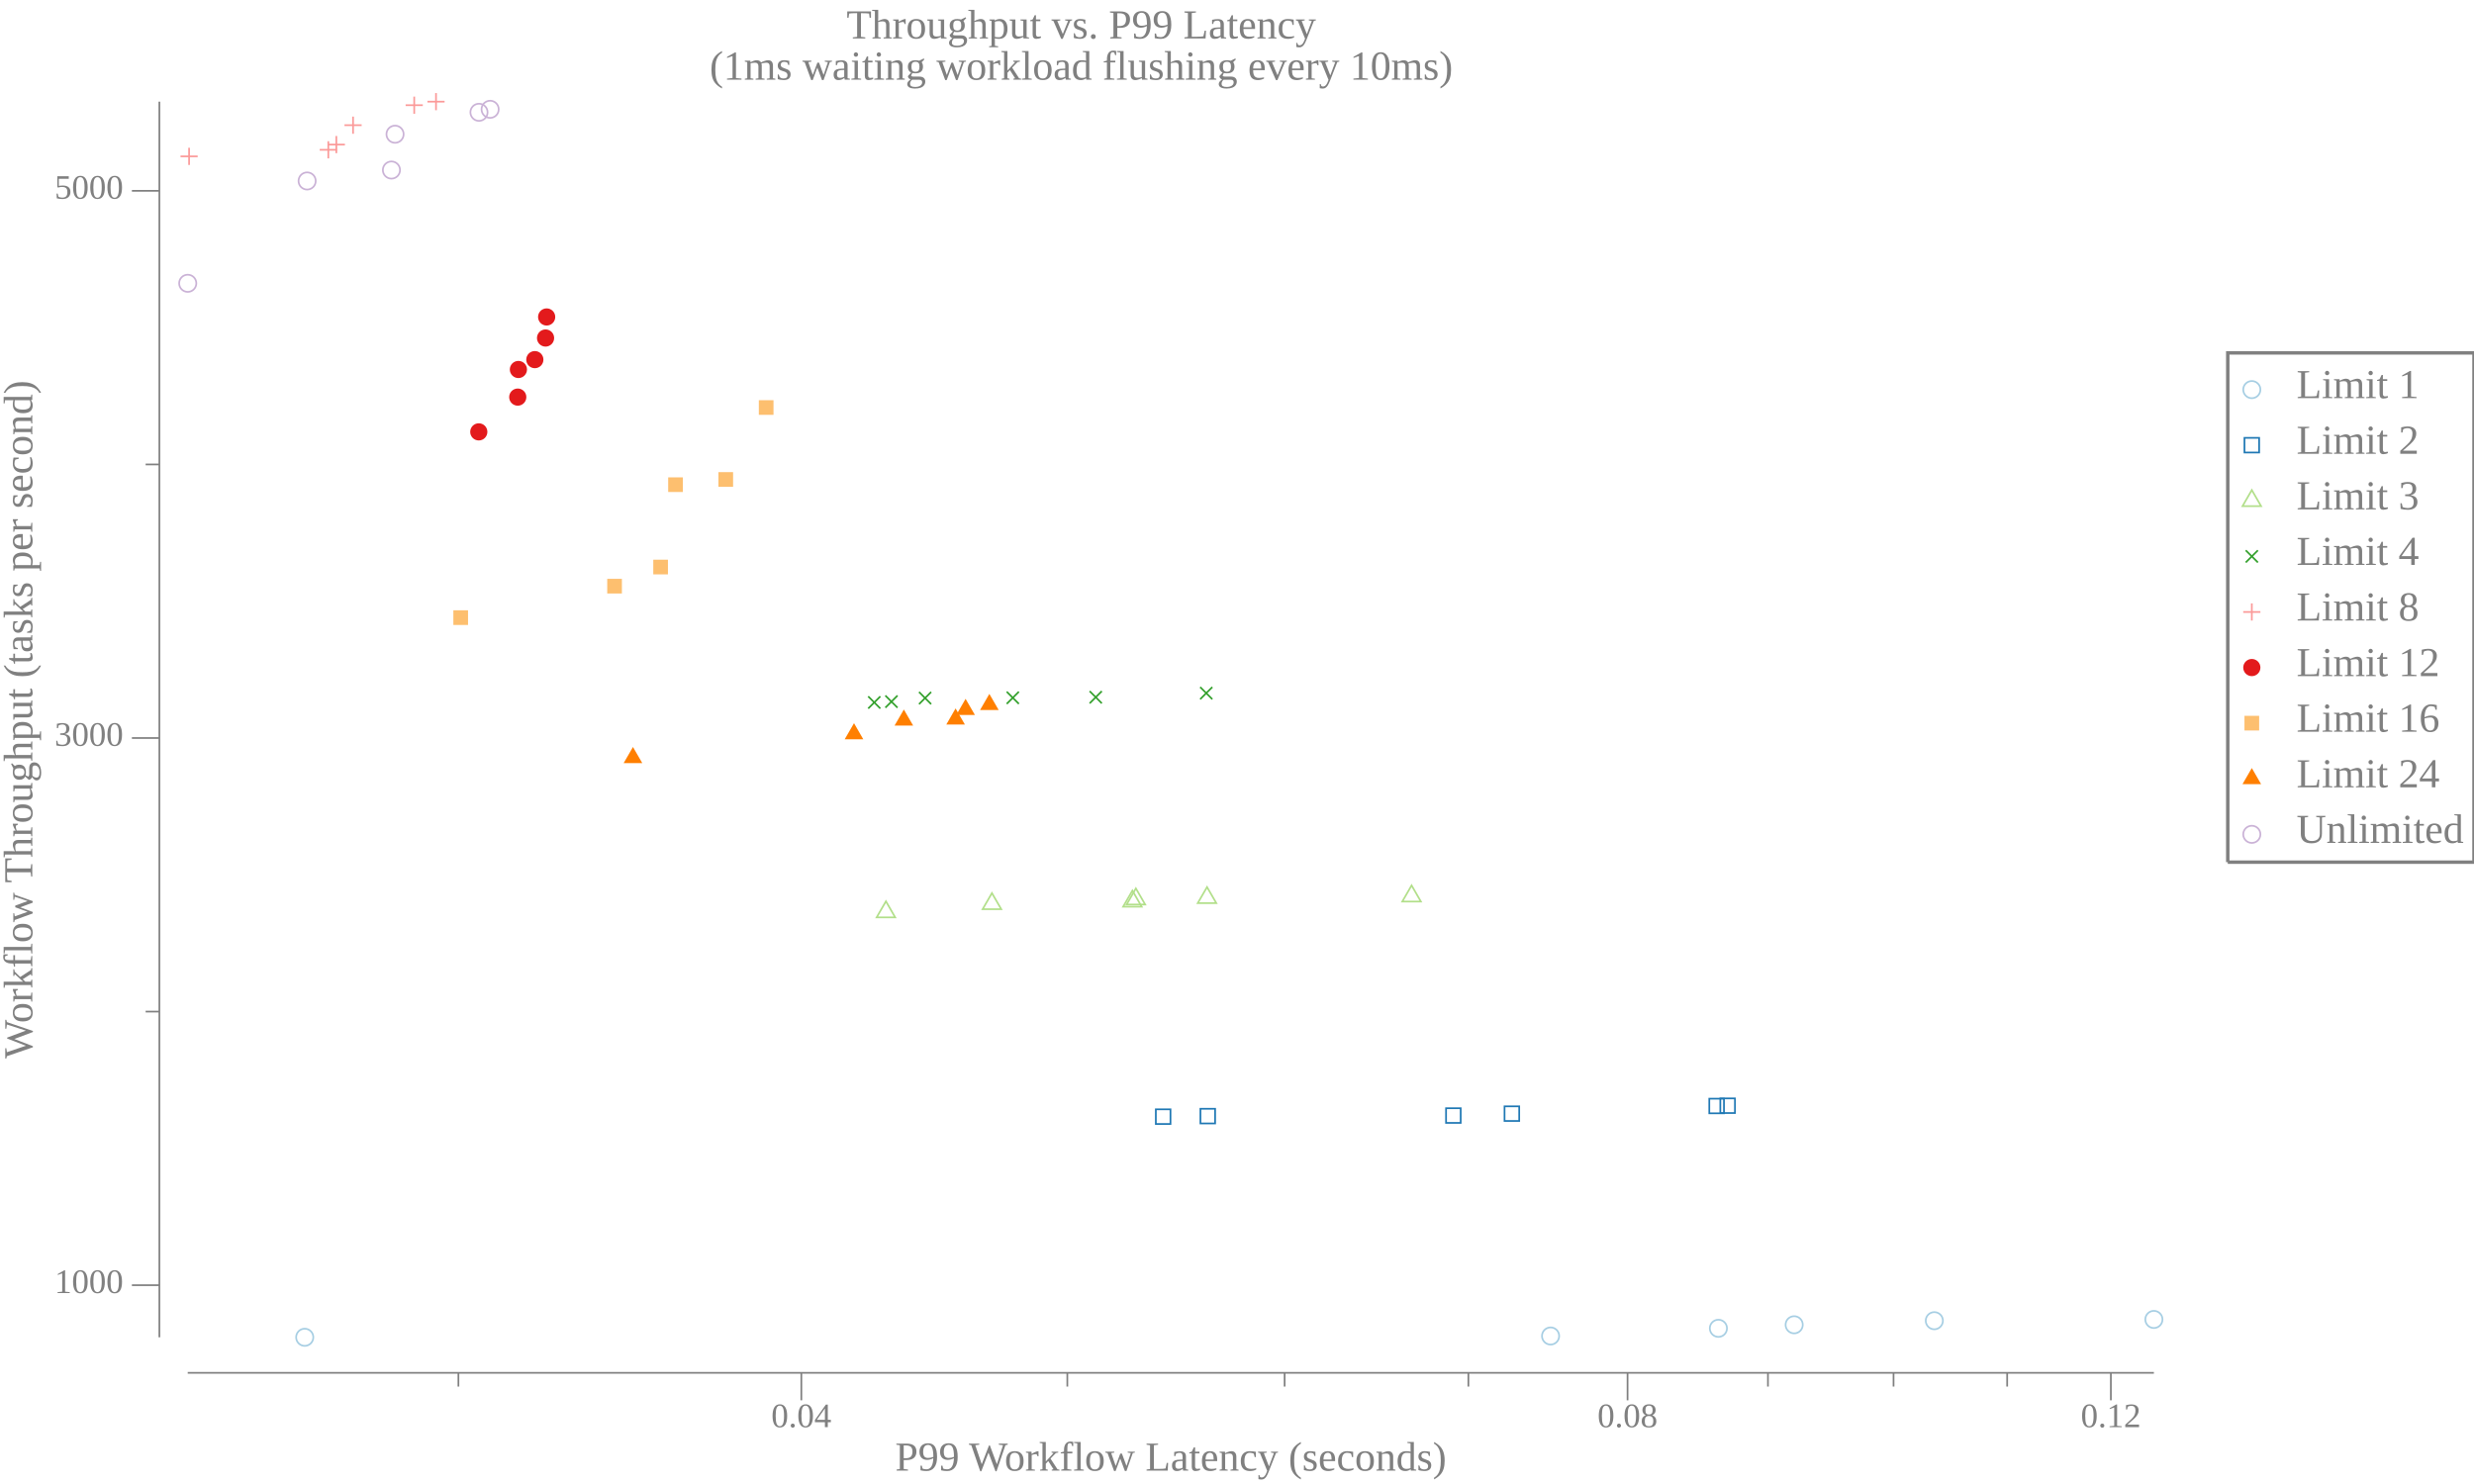
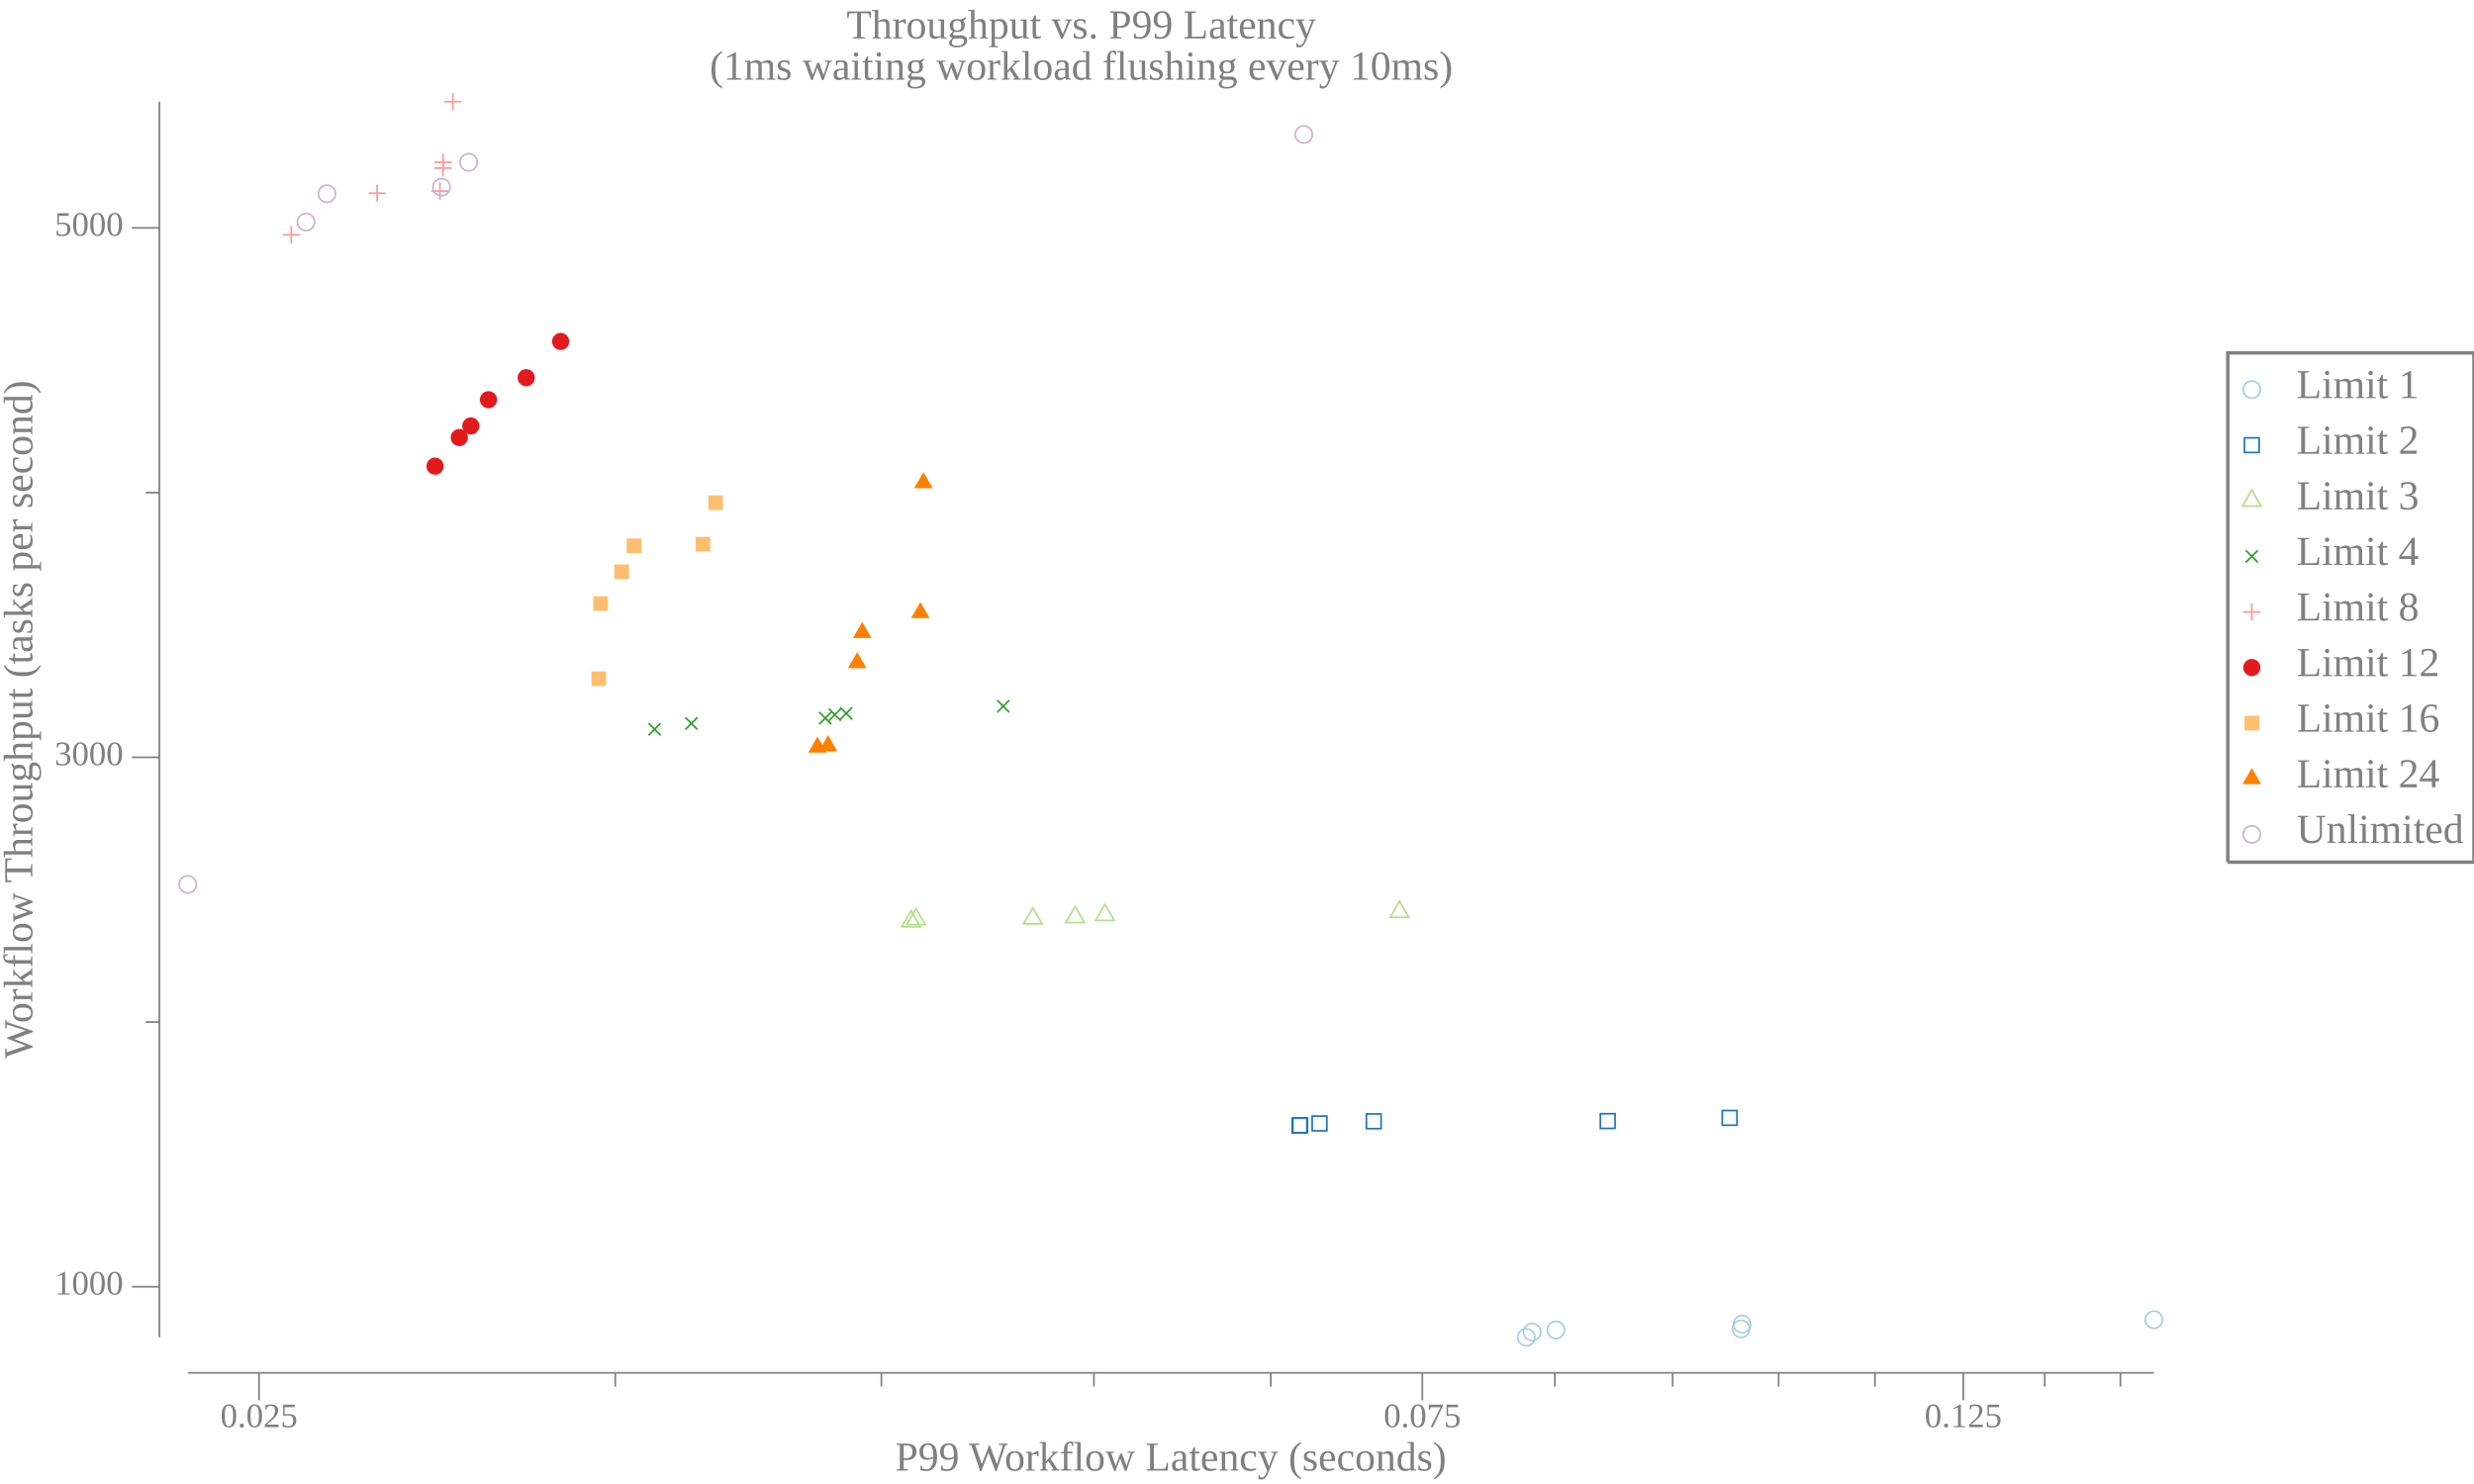
<svg xmlns="http://www.w3.org/2000/svg" width="720pt" height="432pt" viewBox="0 0 720 432">
  <g transform="scale(1, -1) translate(0, -432)">
    <path d="M657.84,318.58A2.5,2.5 0 1 1 652.84,318.58A2.5,2.5 0 1 1 657.84,318.58Z" style="fill:none;stroke:#A6CEE3;stroke-width:0.5" />
    <text x="668.34" y="-316.1" transform="scale(1, -1)" style="font-family:Liberation Serif;font-variant:normal;font-weight:normal;font-style:normal;font-size:12px;fill:#808080">Limit 1</text>
    <path d="M653.2,300.27L657.47,300.27L657.47,304.54L653.2,304.54Z" style="fill:none;stroke:#1F78B4;stroke-width:0.5" />
    <text x="668.34" y="-299.91" transform="scale(1, -1)" style="font-family:Liberation Serif;font-variant:normal;font-weight:normal;font-style:normal;font-size:12px;fill:#808080">Limit 2</text>
    <path d="M655.34,289.34L652.63,284.66L658.04,284.66Z" style="fill:none;stroke:#B2DF8A;stroke-width:0.5" />
    <text x="668.34" y="-283.73" transform="scale(1, -1)" style="font-family:Liberation Serif;font-variant:normal;font-weight:normal;font-style:normal;font-size:12px;fill:#808080">Limit 3</text>
    <path d="M653.57,268.27L657.11,271.8" style="fill:none;stroke:#33A02C;stroke-width:0.5" />
    <path d="M653.57,271.8L657.11,268.27" style="fill:none;stroke:#33A02C;stroke-width:0.5" />
    <text x="668.34" y="-267.55" transform="scale(1, -1)" style="font-family:Liberation Serif;font-variant:normal;font-weight:normal;font-style:normal;font-size:12px;fill:#808080">Limit 4</text>
    <path d="M655.34,256.35L655.34,251.35" style="fill:none;stroke:#FB9A99;stroke-width:0.5" />
    <path d="M652.84,253.85L657.84,253.85" style="fill:none;stroke:#FB9A99;stroke-width:0.5" />
    <text x="668.34" y="-251.36" transform="scale(1, -1)" style="font-family:Liberation Serif;font-variant:normal;font-weight:normal;font-style:normal;font-size:12px;fill:#808080">Limit 8</text>
    <path d="M657.84,237.67A2.5,2.5 0 1 1 652.84,237.67A2.5,2.5 0 1 1 657.84,237.67Z" style="fill:#E31A1C" />
    <text x="668.34" y="-235.18" transform="scale(1, -1)" style="font-family:Liberation Serif;font-variant:normal;font-weight:normal;font-style:normal;font-size:12px;fill:#808080">Limit 12</text>
    <path d="M653.2,219.35L657.47,219.35L657.47,223.62L653.2,223.62Z" style="fill:#FDBF6F" />
    <text x="668.34" y="-219" transform="scale(1, -1)" style="font-family:Liberation Serif;font-variant:normal;font-weight:normal;font-style:normal;font-size:12px;fill:#808080">Limit 16</text>
    <path d="M655.34,208.42L652.63,203.74L658.04,203.74Z" style="fill:#FF7F00" />
    <text x="668.34" y="-202.81" transform="scale(1, -1)" style="font-family:Liberation Serif;font-variant:normal;font-weight:normal;font-style:normal;font-size:12px;fill:#808080">Limit 24</text>
    <path d="M657.84,189.12A2.5,2.5 0 1 1 652.84,189.12A2.5,2.5 0 1 1 657.84,189.12Z" style="fill:none;stroke:#CAB2D6;stroke-width:0.5" />
    <text x="668.34" y="-186.63" transform="scale(1, -1)" style="font-family:Liberation Serif;font-variant:normal;font-weight:normal;font-style:normal;font-size:12px;fill:#808080">Unlimited</text>
    <path d="M648.34,181.02L648.34,329.27L720,329.27L720,181.02L648.34,181.02" style="fill:none;stroke:#808080" />
    <path d="M0,0L629.34,0L629.34,432L0,432Z" style="fill:#-8000000000000000-8000000000000000-8000000000000000;fill-opacity:0" />
    <text x="246.35" y="-420.81" transform="scale(1, -1)" style="font-family:Liberation Serif;font-variant:normal;font-weight:normal;font-style:normal;font-size:12px;fill:#808080">Throughput vs. P99 Latency</text>
    <text x="206.52" y="-408.81" transform="scale(1, -1)" style="font-family:Liberation Serif;font-variant:normal;font-weight:normal;font-style:normal;font-size:12px;fill:#808080">(1ms waiting workload flushing every 10ms)</text>
    <text x="260.52" y="-3.902" transform="scale(1, -1)" style="font-family:Liberation Serif;font-variant:normal;font-weight:normal;font-style:normal;font-size:12px;fill:#808080">P99 Workflow Latency (seconds)</text>
-     <text x="224.46" y="-16.541" transform="scale(1, -1)" style="font-family:Liberation Serif;font-variant:normal;font-weight:normal;font-style:normal;font-size:10px;fill:#808080">0.04</text>
-     <text x="464.91" y="-16.541" transform="scale(1, -1)" style="font-family:Liberation Serif;font-variant:normal;font-weight:normal;font-style:normal;font-size:10px;fill:#808080">0.08</text>
-     <text x="605.57" y="-16.541" transform="scale(1, -1)" style="font-family:Liberation Serif;font-variant:normal;font-weight:normal;font-style:normal;font-size:10px;fill:#808080">0.12</text>
-     <path d="M233.21,24.363L233.21,32.363" style="fill:none;stroke:#808080;stroke-width:0.5" />
-     <path d="M473.66,24.363L473.66,32.363" style="fill:none;stroke:#808080;stroke-width:0.5" />
-     <path d="M614.32,24.363L614.32,32.363" style="fill:none;stroke:#808080;stroke-width:0.5" />
-     <path d="M133.41,28.363L133.41,32.363" style="fill:none;stroke:#808080;stroke-width:0.5" />
-     <path d="M310.62,28.363L310.62,32.363" style="fill:none;stroke:#808080;stroke-width:0.5" />
-     <path d="M373.86,28.363L373.86,32.363" style="fill:none;stroke:#808080;stroke-width:0.5" />
-     <path d="M427.34,28.363L427.34,32.363" style="fill:none;stroke:#808080;stroke-width:0.5" />
-     <path d="M514.52,28.363L514.52,32.363" style="fill:none;stroke:#808080;stroke-width:0.5" />
-     <path d="M551.07,28.363L551.07,32.363" style="fill:none;stroke:#808080;stroke-width:0.5" />
-     <path d="M584.14,28.363L584.14,32.363" style="fill:none;stroke:#808080;stroke-width:0.5" />
+     <text x="64.125" y="-16.541" transform="scale(1, -1)" style="font-family:Liberation Serif;font-variant:normal;font-weight:normal;font-style:normal;font-size:10px;fill:#808080">0.025</text>
+     <text x="402.69" y="-16.541" transform="scale(1, -1)" style="font-family:Liberation Serif;font-variant:normal;font-weight:normal;font-style:normal;font-size:10px;fill:#808080">0.075</text>
+     <text x="560.11" y="-16.541" transform="scale(1, -1)" style="font-family:Liberation Serif;font-variant:normal;font-weight:normal;font-style:normal;font-size:10px;fill:#808080">0.125</text>
+     <path d="M75.375,24.363L75.375,32.363" style="fill:none;stroke:#808080;stroke-width:0.5" />
+     <path d="M413.94,24.363L413.94,32.363" style="fill:none;stroke:#808080;stroke-width:0.5" />
+     <path d="M571.36,24.363L571.36,32.363" style="fill:none;stroke:#808080;stroke-width:0.5" />
+     <path d="M179.07,28.363L179.07,32.363" style="fill:none;stroke:#808080;stroke-width:0.5" />
+     <path d="M256.51,28.363L256.51,32.363" style="fill:none;stroke:#808080;stroke-width:0.5" />
+     <path d="M318.36,28.363L318.36,32.363" style="fill:none;stroke:#808080;stroke-width:0.5" />
+     <path d="M369.84,28.363L369.84,32.363" style="fill:none;stroke:#808080;stroke-width:0.5" />
+     <path d="M452.51,28.363L452.51,32.363" style="fill:none;stroke:#808080;stroke-width:0.5" />
+     <path d="M486.79,28.363L486.79,32.363" style="fill:none;stroke:#808080;stroke-width:0.5" />
+     <path d="M517.63,28.363L517.63,32.363" style="fill:none;stroke:#808080;stroke-width:0.5" />
+     <path d="M545.67,28.363L545.67,32.363" style="fill:none;stroke:#808080;stroke-width:0.5" />
+     <path d="M595.08,28.363L595.08,32.363" style="fill:none;stroke:#808080;stroke-width:0.5" />
+     <path d="M617.1,28.363L617.1,32.363" style="fill:none;stroke:#808080;stroke-width:0.5" />
    <path d="M54.635,32.363L626.84,32.363" style="fill:none;stroke:#808080;stroke-width:0.5" />
    <g transform="rotate(90)">
      <text x="123.84" y="9.387" transform="scale(1, -1)" style="font-family:Liberation Serif;font-variant:normal;font-weight:normal;font-style:normal;font-size:12px;fill:#808080">Workflow Throughput (tasks per second)</text>
    </g>
-     <text x="15.885" y="-55.588" transform="scale(1, -1)" style="font-family:Liberation Serif;font-variant:normal;font-weight:normal;font-style:normal;font-size:10px;fill:#808080">1000</text>
-     <text x="15.885" y="-214.88" transform="scale(1, -1)" style="font-family:Liberation Serif;font-variant:normal;font-weight:normal;font-style:normal;font-size:10px;fill:#808080">3000</text>
-     <text x="15.885" y="-374.16" transform="scale(1, -1)" style="font-family:Liberation Serif;font-variant:normal;font-weight:normal;font-style:normal;font-size:10px;fill:#808080">5000</text>
-     <path d="M38.385,57.873L46.385,57.873" style="fill:none;stroke:#808080;stroke-width:0.5" />
-     <path d="M38.385,217.16L46.385,217.16" style="fill:none;stroke:#808080;stroke-width:0.5" />
-     <path d="M38.385,376.45L46.385,376.45" style="fill:none;stroke:#808080;stroke-width:0.5" />
-     <path d="M42.385,137.52L46.385,137.52" style="fill:none;stroke:#808080;stroke-width:0.5" />
-     <path d="M42.385,296.8L46.385,296.8" style="fill:none;stroke:#808080;stroke-width:0.5" />
+     <text x="15.885" y="-55.134" transform="scale(1, -1)" style="font-family:Liberation Serif;font-variant:normal;font-weight:normal;font-style:normal;font-size:10px;fill:#808080">1000</text>
+     <text x="15.885" y="-209.25" transform="scale(1, -1)" style="font-family:Liberation Serif;font-variant:normal;font-weight:normal;font-style:normal;font-size:10px;fill:#808080">3000</text>
+     <text x="15.885" y="-363.37" transform="scale(1, -1)" style="font-family:Liberation Serif;font-variant:normal;font-weight:normal;font-style:normal;font-size:10px;fill:#808080">5000</text>
+     <path d="M38.385,57.42L46.385,57.42" style="fill:none;stroke:#808080;stroke-width:0.5" />
+     <path d="M38.385,211.54L46.385,211.54" style="fill:none;stroke:#808080;stroke-width:0.5" />
+     <path d="M38.385,365.66L46.385,365.66" style="fill:none;stroke:#808080;stroke-width:0.5" />
+     <path d="M42.385,134.48L46.385,134.48" style="fill:none;stroke:#808080;stroke-width:0.5" />
+     <path d="M42.385,288.6L46.385,288.6" style="fill:none;stroke:#808080;stroke-width:0.5" />
    <path d="M46.385,42.709L46.385,402.41" style="fill:none;stroke:#808080;stroke-width:0.5" />
-     <path d="M91.183,42.709A2.5,2.5 0 1 1 86.183,42.709A2.5,2.5 0 1 1 91.183,42.709Z" style="fill:none;stroke:#A6CEE3;stroke-width:0.5" />
-     <path d="M453.76,43.083A2.5,2.5 0 1 1 448.76,43.083A2.5,2.5 0 1 1 453.76,43.083Z" style="fill:none;stroke:#A6CEE3;stroke-width:0.5" />
-     <path d="M502.6,45.321A2.5,2.5 0 1 1 497.6,45.321A2.5,2.5 0 1 1 502.6,45.321Z" style="fill:none;stroke:#A6CEE3;stroke-width:0.5" />
-     <path d="M524.65,46.349A2.5,2.5 0 1 1 519.65,46.349A2.5,2.5 0 1 1 524.65,46.349Z" style="fill:none;stroke:#A6CEE3;stroke-width:0.5" />
-     <path d="M565.44,47.535A2.5,2.5 0 1 1 560.44,47.535A2.5,2.5 0 1 1 565.44,47.535Z" style="fill:none;stroke:#A6CEE3;stroke-width:0.5" />
-     <path d="M629.34,47.902A2.5,2.5 0 1 1 624.34,47.902A2.5,2.5 0 1 1 629.34,47.902Z" style="fill:none;stroke:#A6CEE3;stroke-width:0.5" />
-     <path d="M336.38,104.8L340.64,104.8L340.64,109.07L336.38,109.07Z" style="fill:none;stroke:#1F78B4;stroke-width:0.5" />
-     <path d="M349.36,104.96L353.63,104.96L353.63,109.23L349.36,109.23Z" style="fill:none;stroke:#1F78B4;stroke-width:0.5" />
-     <path d="M420.84,105.12L425.1,105.12L425.1,109.39L420.84,109.39Z" style="fill:none;stroke:#1F78B4;stroke-width:0.5" />
-     <path d="M437.86,105.68L442.13,105.68L442.13,109.94L437.86,109.94Z" style="fill:none;stroke:#1F78B4;stroke-width:0.5" />
-     <path d="M497.45,107.91L501.72,107.91L501.72,112.17L497.45,112.17Z" style="fill:none;stroke:#1F78B4;stroke-width:0.5" />
-     <path d="M500.66,107.99L504.92,107.99L504.92,112.25L500.66,112.25Z" style="fill:none;stroke:#1F78B4;stroke-width:0.5" />
-     <path d="M257.83,169.63L255.12,164.94L260.53,164.94Z" style="fill:none;stroke:#B2DF8A;stroke-width:0.5" />
-     <path d="M288.68,172.02L285.97,167.33L291.39,167.33Z" style="fill:none;stroke:#B2DF8A;stroke-width:0.5" />
-     <path d="M329.56,172.74L326.85,168.05L332.26,168.05Z" style="fill:none;stroke:#B2DF8A;stroke-width:0.5" />
-     <path d="M330.57,173.38L327.87,168.69L333.28,168.69Z" style="fill:none;stroke:#B2DF8A;stroke-width:0.5" />
-     <path d="M351.28,173.77L348.57,169.09L353.98,169.09Z" style="fill:none;stroke:#B2DF8A;stroke-width:0.5" />
-     <path d="M410.81,174.25L408.1,169.56L413.51,169.56Z" style="fill:none;stroke:#B2DF8A;stroke-width:0.5" />
-     <path d="M252.67,225.75L256.2,229.28" style="fill:none;stroke:#33A02C;stroke-width:0.5" />
-     <path d="M252.67,229.28L256.2,225.75" style="fill:none;stroke:#33A02C;stroke-width:0.5" />
-     <path d="M257.66,225.99L261.2,229.52" style="fill:none;stroke:#33A02C;stroke-width:0.5" />
-     <path d="M257.66,229.52L261.2,225.99" style="fill:none;stroke:#33A02C;stroke-width:0.5" />
-     <path d="M267.46,227.02L270.99,230.56" style="fill:none;stroke:#33A02C;stroke-width:0.5" />
-     <path d="M267.46,230.56L270.99,227.02" style="fill:none;stroke:#33A02C;stroke-width:0.5" />
-     <path d="M292.98,227.1L296.52,230.64" style="fill:none;stroke:#33A02C;stroke-width:0.5" />
-     <path d="M292.98,230.64L296.52,227.1" style="fill:none;stroke:#33A02C;stroke-width:0.5" />
-     <path d="M317.12,227.26L320.66,230.8" style="fill:none;stroke:#33A02C;stroke-width:0.5" />
-     <path d="M317.12,230.8L320.66,227.26" style="fill:none;stroke:#33A02C;stroke-width:0.5" />
-     <path d="M349.28,228.45L352.82,231.99" style="fill:none;stroke:#33A02C;stroke-width:0.5" />
-     <path d="M349.28,231.99L352.82,228.45" style="fill:none;stroke:#33A02C;stroke-width:0.5" />
-     <path d="M55.032,388.98L55.032,383.98" style="fill:none;stroke:#FB9A99;stroke-width:0.5" />
-     <path d="M52.532,386.48L57.532,386.48" style="fill:none;stroke:#FB9A99;stroke-width:0.5" />
-     <path d="M95.549,390.89L95.549,385.89" style="fill:none;stroke:#FB9A99;stroke-width:0.5" />
-     <path d="M93.049,388.39L98.049,388.39" style="fill:none;stroke:#FB9A99;stroke-width:0.5" />
-     <path d="M97.881,392.41L97.881,387.41" style="fill:none;stroke:#FB9A99;stroke-width:0.5" />
-     <path d="M95.381,389.91L100.38,389.91" style="fill:none;stroke:#FB9A99;stroke-width:0.5" />
-     <path d="M102.75,398.06L102.75,393.06" style="fill:none;stroke:#FB9A99;stroke-width:0.5" />
-     <path d="M100.25,395.56L105.25,395.56" style="fill:none;stroke:#FB9A99;stroke-width:0.5" />
-     <path d="M120.55,403.88L120.55,398.88" style="fill:none;stroke:#FB9A99;stroke-width:0.5" />
-     <path d="M118.05,401.38L123.05,401.38" style="fill:none;stroke:#FB9A99;stroke-width:0.5" />
-     <path d="M126.89,404.91L126.89,399.91" style="fill:none;stroke:#FB9A99;stroke-width:0.5" />
-     <path d="M124.39,402.41L129.39,402.41" style="fill:none;stroke:#FB9A99;stroke-width:0.5" />
-     <path d="M141.84,306.28A2.5,2.5 0 1 1 136.84,306.28A2.5,2.5 0 1 1 141.84,306.28Z" style="fill:#E31A1C" />
-     <path d="M153.18,316.4A2.5,2.5 0 1 1 148.18,316.4A2.5,2.5 0 1 1 153.18,316.4Z" style="fill:#E31A1C" />
-     <path d="M153.37,324.44A2.5,2.5 0 1 1 148.37,324.44A2.5,2.5 0 1 1 153.37,324.44Z" style="fill:#E31A1C" />
-     <path d="M158.15,327.31A2.5,2.5 0 1 1 153.15,327.31A2.5,2.5 0 1 1 158.15,327.31Z" style="fill:#E31A1C" />
-     <path d="M161.27,333.6A2.5,2.5 0 1 1 156.27,333.6A2.5,2.5 0 1 1 161.27,333.6Z" style="fill:#E31A1C" />
-     <path d="M161.59,339.73A2.5,2.5 0 1 1 156.59,339.73A2.5,2.5 0 1 1 161.59,339.73Z" style="fill:#E31A1C" />
-     <path d="M131.94,250.07L136.21,250.07L136.21,254.34L131.94,254.34Z" style="fill:#FDBF6F" />
-     <path d="M176.72,259.23L180.99,259.23L180.99,263.5L176.72,263.5Z" style="fill:#FDBF6F" />
-     <path d="M190.12,264.8L194.39,264.8L194.39,269.07L190.12,269.07Z" style="fill:#FDBF6F" />
-     <path d="M194.46,288.78L198.73,288.78L198.73,293.04L194.46,293.04Z" style="fill:#FDBF6F" />
-     <path d="M209.08,290.29L213.35,290.29L213.35,294.56L209.08,294.56Z" style="fill:#FDBF6F" />
-     <path d="M220.84,311.24L225.11,311.24L225.11,315.5L220.84,315.5Z" style="fill:#FDBF6F" />
-     <path d="M184.21,214.55L181.5,209.86L186.92,209.86Z" style="fill:#FF7F00" />
-     <path d="M248.54,221.48L245.83,216.79L251.24,216.79Z" style="fill:#FF7F00" />
-     <path d="M263.05,225.46L260.34,220.78L265.75,220.78Z" style="fill:#FF7F00" />
-     <path d="M278.1,225.78L275.4,221.09L280.81,221.09Z" style="fill:#FF7F00" />
-     <path d="M281.01,228.57L278.31,223.88L283.72,223.88Z" style="fill:#FF7F00" />
-     <path d="M287.93,230L285.22,225.31L290.64,225.31Z" style="fill:#FF7F00" />
-     <path d="M57.135,349.53A2.5,2.5 0 1 1 52.135,349.53A2.5,2.5 0 1 1 57.135,349.53Z" style="fill:none;stroke:#CAB2D6;stroke-width:0.5" />
-     <path d="M91.884,379.32A2.5,2.5 0 1 1 86.884,379.32A2.5,2.5 0 1 1 91.884,379.32Z" style="fill:none;stroke:#CAB2D6;stroke-width:0.5" />
-     <path d="M116.42,382.5A2.5,2.5 0 1 1 111.42,382.5A2.5,2.5 0 1 1 116.42,382.5Z" style="fill:none;stroke:#CAB2D6;stroke-width:0.5" />
-     <path d="M117.47,392.93A2.5,2.5 0 1 1 112.47,392.93A2.5,2.5 0 1 1 117.47,392.93Z" style="fill:none;stroke:#CAB2D6;stroke-width:0.5" />
-     <path d="M141.9,399.31A2.5,2.5 0 1 1 136.9,399.31A2.5,2.5 0 1 1 141.9,399.31Z" style="fill:none;stroke:#CAB2D6;stroke-width:0.5" />
-     <path d="M145.14,400.18A2.5,2.5 0 1 1 140.14,400.18A2.5,2.5 0 1 1 145.14,400.18Z" style="fill:none;stroke:#CAB2D6;stroke-width:0.5" />
+     <path d="M446.69,42.709A2.5,2.5 0 1 1 441.69,42.709A2.5,2.5 0 1 1 446.69,42.709Z" style="fill:none;stroke:#A6CEE3;stroke-width:0.5" />
+     <path d="M448.37,44.227A2.5,2.5 0 1 1 443.37,44.227A2.5,2.5 0 1 1 448.37,44.227Z" style="fill:none;stroke:#A6CEE3;stroke-width:0.5" />
+     <path d="M455.3,44.844A2.5,2.5 0 1 1 450.3,44.844A2.5,2.5 0 1 1 455.3,44.844Z" style="fill:none;stroke:#A6CEE3;stroke-width:0.5" />
+     <path d="M509.2,45.159A2.5,2.5 0 1 1 504.2,45.159A2.5,2.5 0 1 1 509.2,45.159Z" style="fill:none;stroke:#A6CEE3;stroke-width:0.5" />
+     <path d="M509.49,46.547A2.5,2.5 0 1 1 504.49,46.547A2.5,2.5 0 1 1 509.49,46.547Z" style="fill:none;stroke:#A6CEE3;stroke-width:0.5" />
+     <path d="M629.34,47.833A2.5,2.5 0 1 1 624.34,47.833A2.5,2.5 0 1 1 629.34,47.833Z" style="fill:none;stroke:#A6CEE3;stroke-width:0.5" />
+     <path d="M376.07,102.21L380.34,102.21L380.34,106.48L376.07,106.48Z" style="fill:none;stroke:#1F78B4;stroke-width:0.5" />
+     <path d="M376.25,102.29L380.51,102.29L380.51,106.56L376.25,106.56Z" style="fill:none;stroke:#1F78B4;stroke-width:0.5" />
+     <path d="M381.88,102.83L386.15,102.83L386.15,107.1L381.88,107.1Z" style="fill:none;stroke:#1F78B4;stroke-width:0.5" />
+     <path d="M397.66,103.45L401.93,103.45L401.93,107.72L397.66,107.72Z" style="fill:none;stroke:#1F78B4;stroke-width:0.5" />
+     <path d="M465.75,103.52L470.02,103.52L470.02,107.79L465.75,107.79Z" style="fill:none;stroke:#1F78B4;stroke-width:0.5" />
+     <path d="M501.23,104.45L505.5,104.45L505.5,108.72L501.23,108.72Z" style="fill:none;stroke:#1F78B4;stroke-width:0.5" />
+     <path d="M265.13,166.89L262.43,162.2L267.84,162.2Z" style="fill:none;stroke:#B2DF8A;stroke-width:0.5" />
+     <path d="M266.59,167.5L263.89,162.81L269.3,162.81Z" style="fill:none;stroke:#B2DF8A;stroke-width:0.5" />
+     <path d="M300.59,167.73L297.88,163.05L303.3,163.05Z" style="fill:none;stroke:#B2DF8A;stroke-width:0.5" />
+     <path d="M312.9,168.12L310.2,163.43L315.61,163.43Z" style="fill:none;stroke:#B2DF8A;stroke-width:0.5" />
+     <path d="M321.56,168.74L318.86,164.05L324.27,164.05Z" style="fill:none;stroke:#B2DF8A;stroke-width:0.5" />
+     <path d="M407.31,169.66L404.61,164.97L410.02,164.97Z" style="fill:none;stroke:#B2DF8A;stroke-width:0.5" />
+     <path d="M188.73,217.94L192.27,221.47" style="fill:none;stroke:#33A02C;stroke-width:0.5" />
+     <path d="M188.73,221.47L192.27,217.94" style="fill:none;stroke:#33A02C;stroke-width:0.5" />
+     <path d="M199.44,219.63L202.98,223.17" style="fill:none;stroke:#33A02C;stroke-width:0.5" />
+     <path d="M199.44,223.17L202.98,219.63" style="fill:none;stroke:#33A02C;stroke-width:0.5" />
+     <path d="M238.41,221.17L241.95,224.71" style="fill:none;stroke:#33A02C;stroke-width:0.5" />
+     <path d="M238.41,224.71L241.95,221.17" style="fill:none;stroke:#33A02C;stroke-width:0.5" />
+     <path d="M241.19,222.18L244.73,225.71" style="fill:none;stroke:#33A02C;stroke-width:0.5" />
+     <path d="M241.19,225.71L244.73,222.18" style="fill:none;stroke:#33A02C;stroke-width:0.5" />
+     <path d="M244.49,222.56L248.03,226.1" style="fill:none;stroke:#33A02C;stroke-width:0.5" />
+     <path d="M244.49,226.1L248.03,222.56" style="fill:none;stroke:#33A02C;stroke-width:0.5" />
+     <path d="M290.2,224.64L293.74,228.18" style="fill:none;stroke:#33A02C;stroke-width:0.5" />
+     <path d="M290.2,228.18L293.74,224.64" style="fill:none;stroke:#33A02C;stroke-width:0.5" />
+     <path d="M84.766,366.15L84.766,361.15" style="fill:none;stroke:#FB9A99;stroke-width:0.5" />
+     <path d="M82.266,363.65L87.266,363.65" style="fill:none;stroke:#FB9A99;stroke-width:0.5" />
+     <path d="M109.76,378.25L109.76,373.25" style="fill:none;stroke:#FB9A99;stroke-width:0.5" />
+     <path d="M107.26,375.75L112.26,375.75" style="fill:none;stroke:#FB9A99;stroke-width:0.5" />
+     <path d="M128.02,378.87L128.02,373.87" style="fill:none;stroke:#FB9A99;stroke-width:0.5" />
+     <path d="M125.52,376.37L130.52,376.37" style="fill:none;stroke:#FB9A99;stroke-width:0.5" />
+     <path d="M128.91,385.57L128.91,380.57" style="fill:none;stroke:#FB9A99;stroke-width:0.5" />
+     <path d="M126.41,383.07L131.41,383.07" style="fill:none;stroke:#FB9A99;stroke-width:0.5" />
+     <path d="M128.96,387.27L128.96,382.27" style="fill:none;stroke:#FB9A99;stroke-width:0.5" />
+     <path d="M126.46,384.77L131.46,384.77" style="fill:none;stroke:#FB9A99;stroke-width:0.5" />
+     <path d="M131.81,404.91L131.81,399.91" style="fill:none;stroke:#FB9A99;stroke-width:0.5" />
+     <path d="M129.31,402.41L134.31,402.41" style="fill:none;stroke:#FB9A99;stroke-width:0.5" />
+     <path d="M129.11,296.3A2.5,2.5 0 1 1 124.11,296.3A2.5,2.5 0 1 1 129.11,296.3Z" style="fill:#E31A1C" />
+     <path d="M136.17,304.62A2.5,2.5 0 1 1 131.17,304.62A2.5,2.5 0 1 1 136.17,304.62Z" style="fill:#E31A1C" />
+     <path d="M139.52,308.01A2.5,2.5 0 1 1 134.52,308.01A2.5,2.5 0 1 1 139.52,308.01Z" style="fill:#E31A1C" />
+     <path d="M144.66,315.64A2.5,2.5 0 1 1 139.66,315.64A2.5,2.5 0 1 1 144.66,315.64Z" style="fill:#E31A1C" />
+     <path d="M155.64,322.04A2.5,2.5 0 1 1 150.64,322.04A2.5,2.5 0 1 1 155.64,322.04Z" style="fill:#E31A1C" />
+     <path d="M165.66,332.6A2.5,2.5 0 1 1 160.66,332.6A2.5,2.5 0 1 1 165.66,332.6Z" style="fill:#E31A1C" />
+     <path d="M172.12,232.29L176.39,232.29L176.39,236.56L172.12,236.56Z" style="fill:#FDBF6F" />
+     <path d="M172.65,254.17L176.92,254.17L176.92,258.44L172.65,258.44Z" style="fill:#FDBF6F" />
+     <path d="M178.8,263.42L183.07,263.42L183.07,267.69L178.8,267.69Z" style="fill:#FDBF6F" />
+     <path d="M182.4,270.97L186.67,270.97L186.67,275.24L182.4,275.24Z" style="fill:#FDBF6F" />
+     <path d="M202.44,271.44L206.71,271.44L206.71,275.7L202.44,275.7Z" style="fill:#FDBF6F" />
+     <path d="M206.13,283.53L210.4,283.53L210.4,287.8L206.13,287.8Z" style="fill:#FDBF6F" />
+     <path d="M237.91,217.59L235.2,212.9L240.61,212.9Z" style="fill:#FF7F00" />
+     <path d="M240.99,217.98L238.29,213.29L243.7,213.29Z" style="fill:#FF7F00" />
+     <path d="M249.48,242.17L246.77,237.48L252.18,237.48Z" style="fill:#FF7F00" />
+     <path d="M250.94,250.96L248.24,246.27L253.65,246.27Z" style="fill:#FF7F00" />
+     <path d="M267.85,256.74L265.14,252.05L270.55,252.05Z" style="fill:#FF7F00" />
+     <path d="M268.75,294.57L266.04,289.88L271.45,289.88Z" style="fill:#FF7F00" />
+     <path d="M57.135,174.55A2.5,2.5 0 1 1 52.135,174.55A2.5,2.5 0 1 1 57.135,174.55Z" style="fill:none;stroke:#CAB2D6;stroke-width:0.5" />
+     <path d="M91.556,367.35A2.5,2.5 0 1 1 86.556,367.35A2.5,2.5 0 1 1 91.556,367.35Z" style="fill:none;stroke:#CAB2D6;stroke-width:0.5" />
+     <path d="M97.646,375.6A2.5,2.5 0 1 1 92.646,375.6A2.5,2.5 0 1 1 97.646,375.6Z" style="fill:none;stroke:#CAB2D6;stroke-width:0.5" />
+     <path d="M131.01,377.52A2.5,2.5 0 1 1 126.01,377.52A2.5,2.5 0 1 1 131.01,377.52Z" style="fill:none;stroke:#CAB2D6;stroke-width:0.5" />
+     <path d="M138.88,384.77A2.5,2.5 0 1 1 133.88,384.77A2.5,2.5 0 1 1 138.88,384.77Z" style="fill:none;stroke:#CAB2D6;stroke-width:0.5" />
+     <path d="M381.93,392.86A2.5,2.5 0 1 1 376.93,392.86A2.5,2.5 0 1 1 381.93,392.86Z" style="fill:none;stroke:#CAB2D6;stroke-width:0.5" />
  </g>
</svg>
